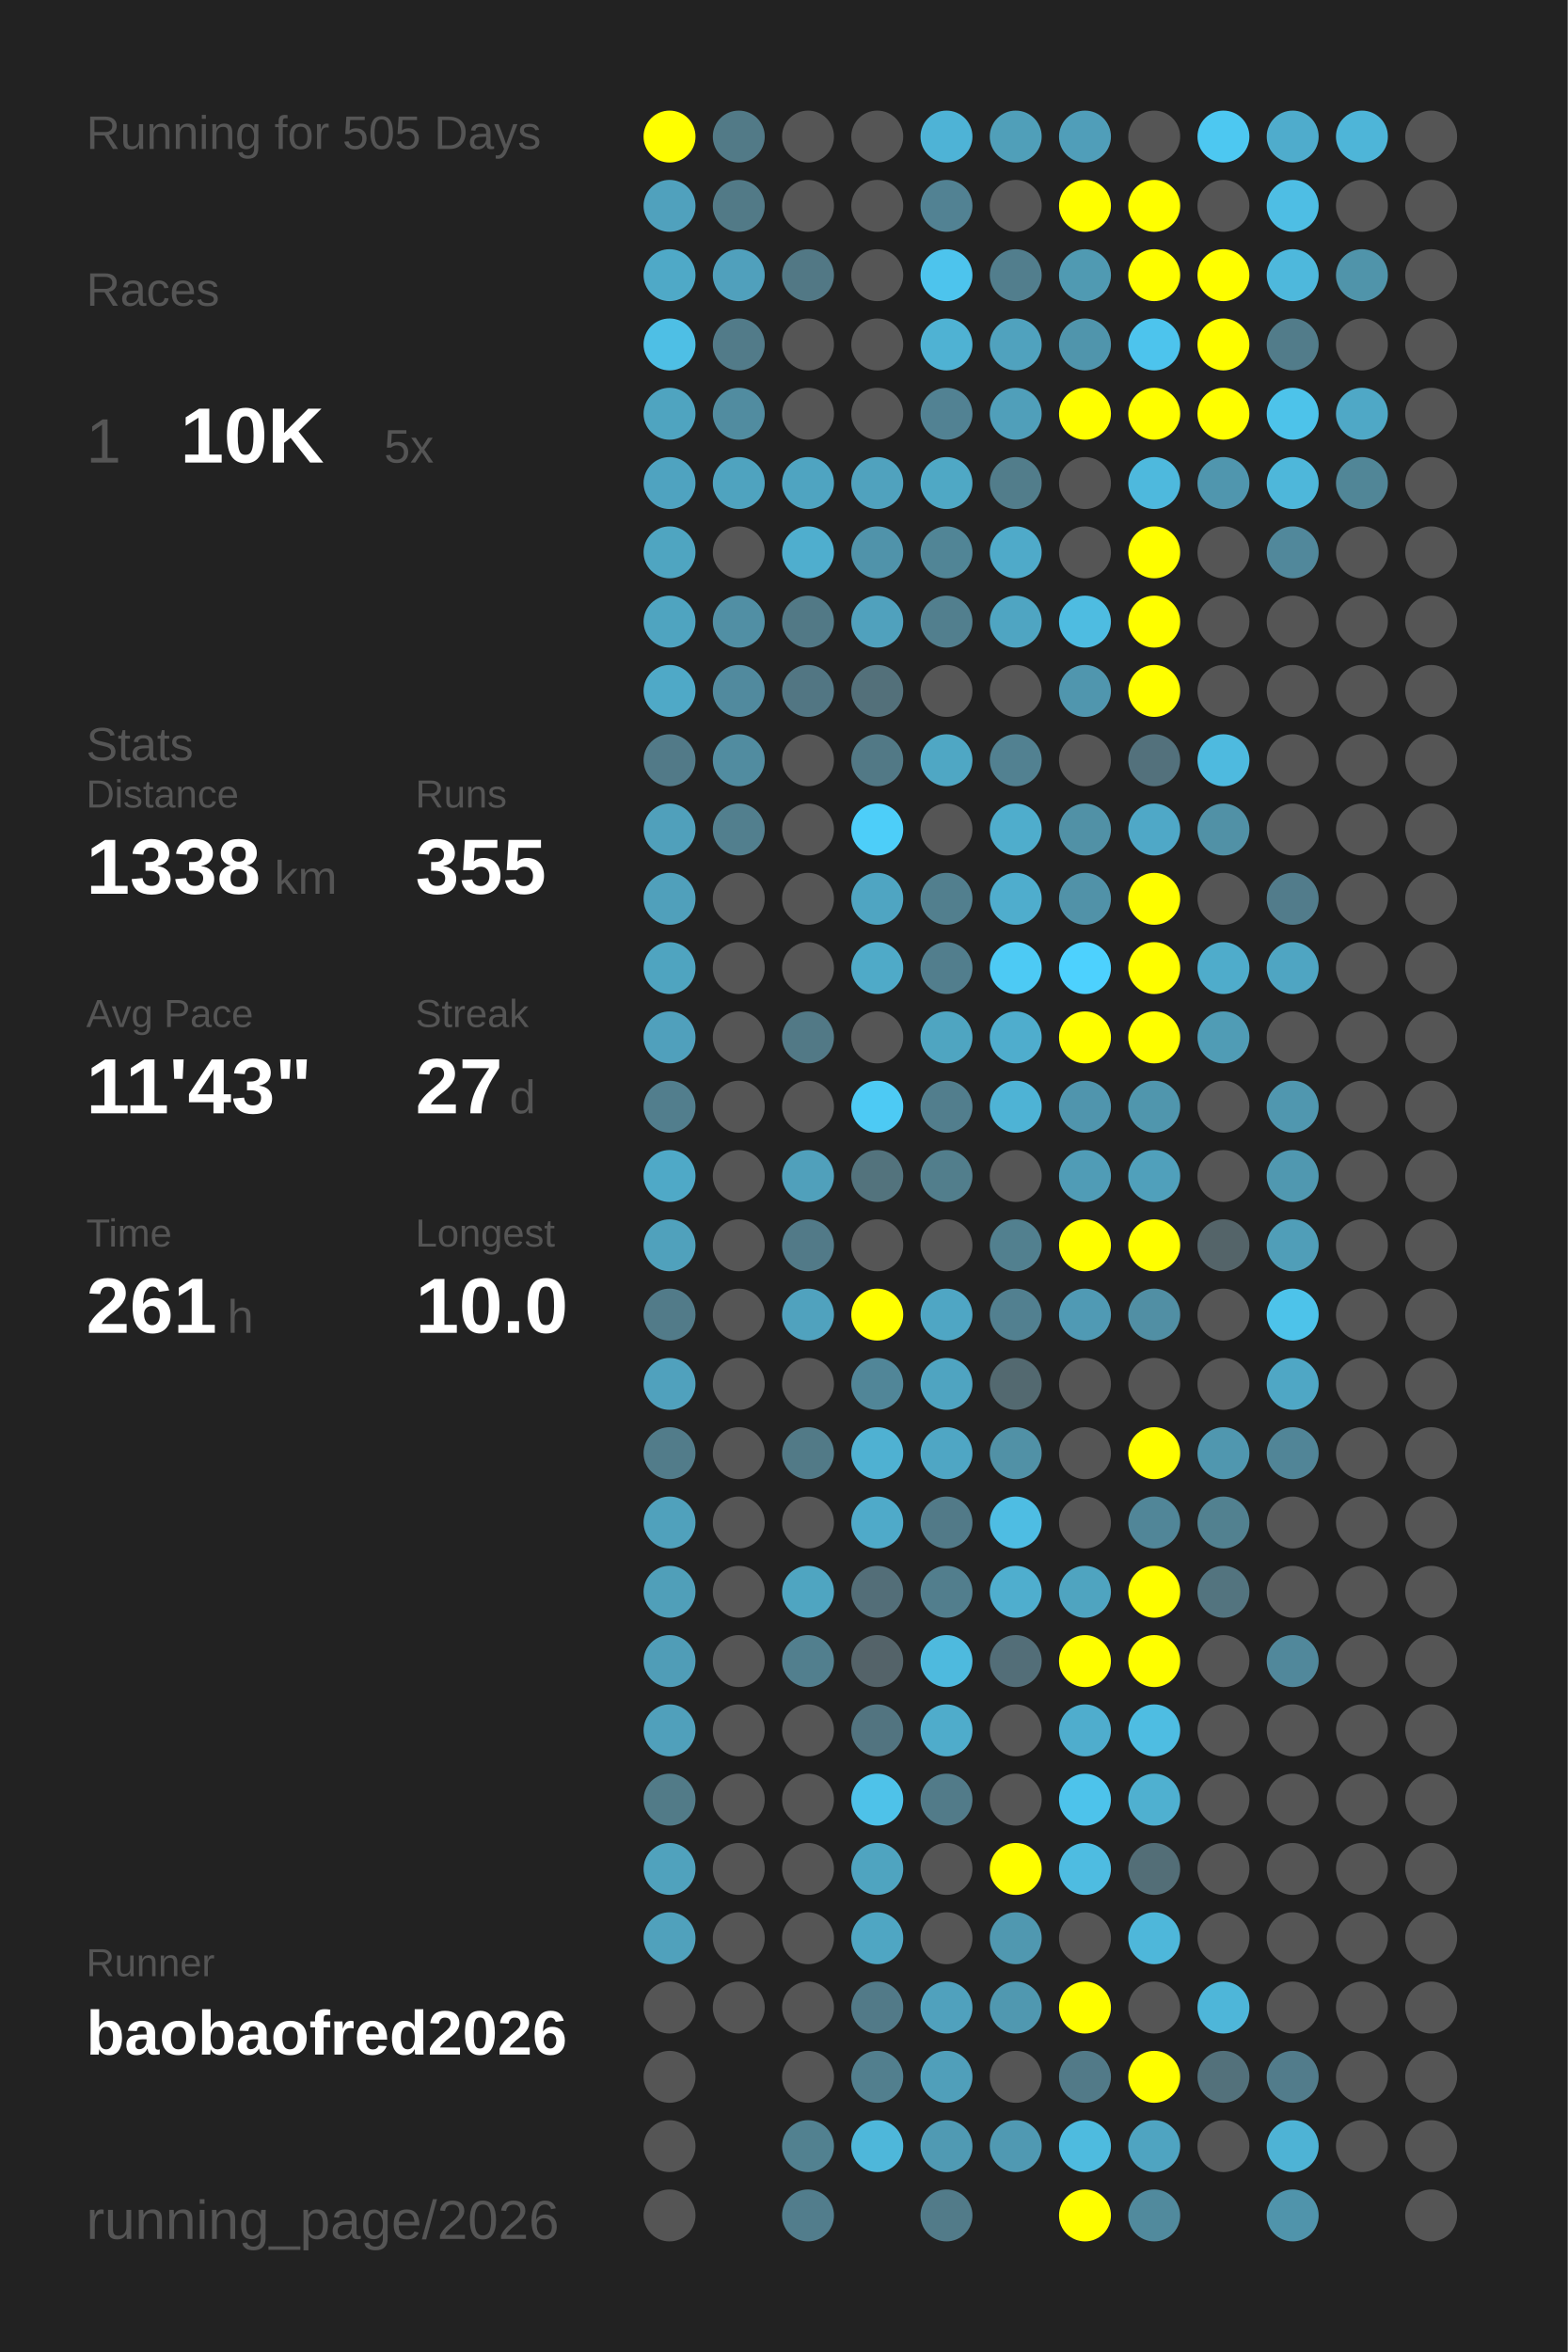
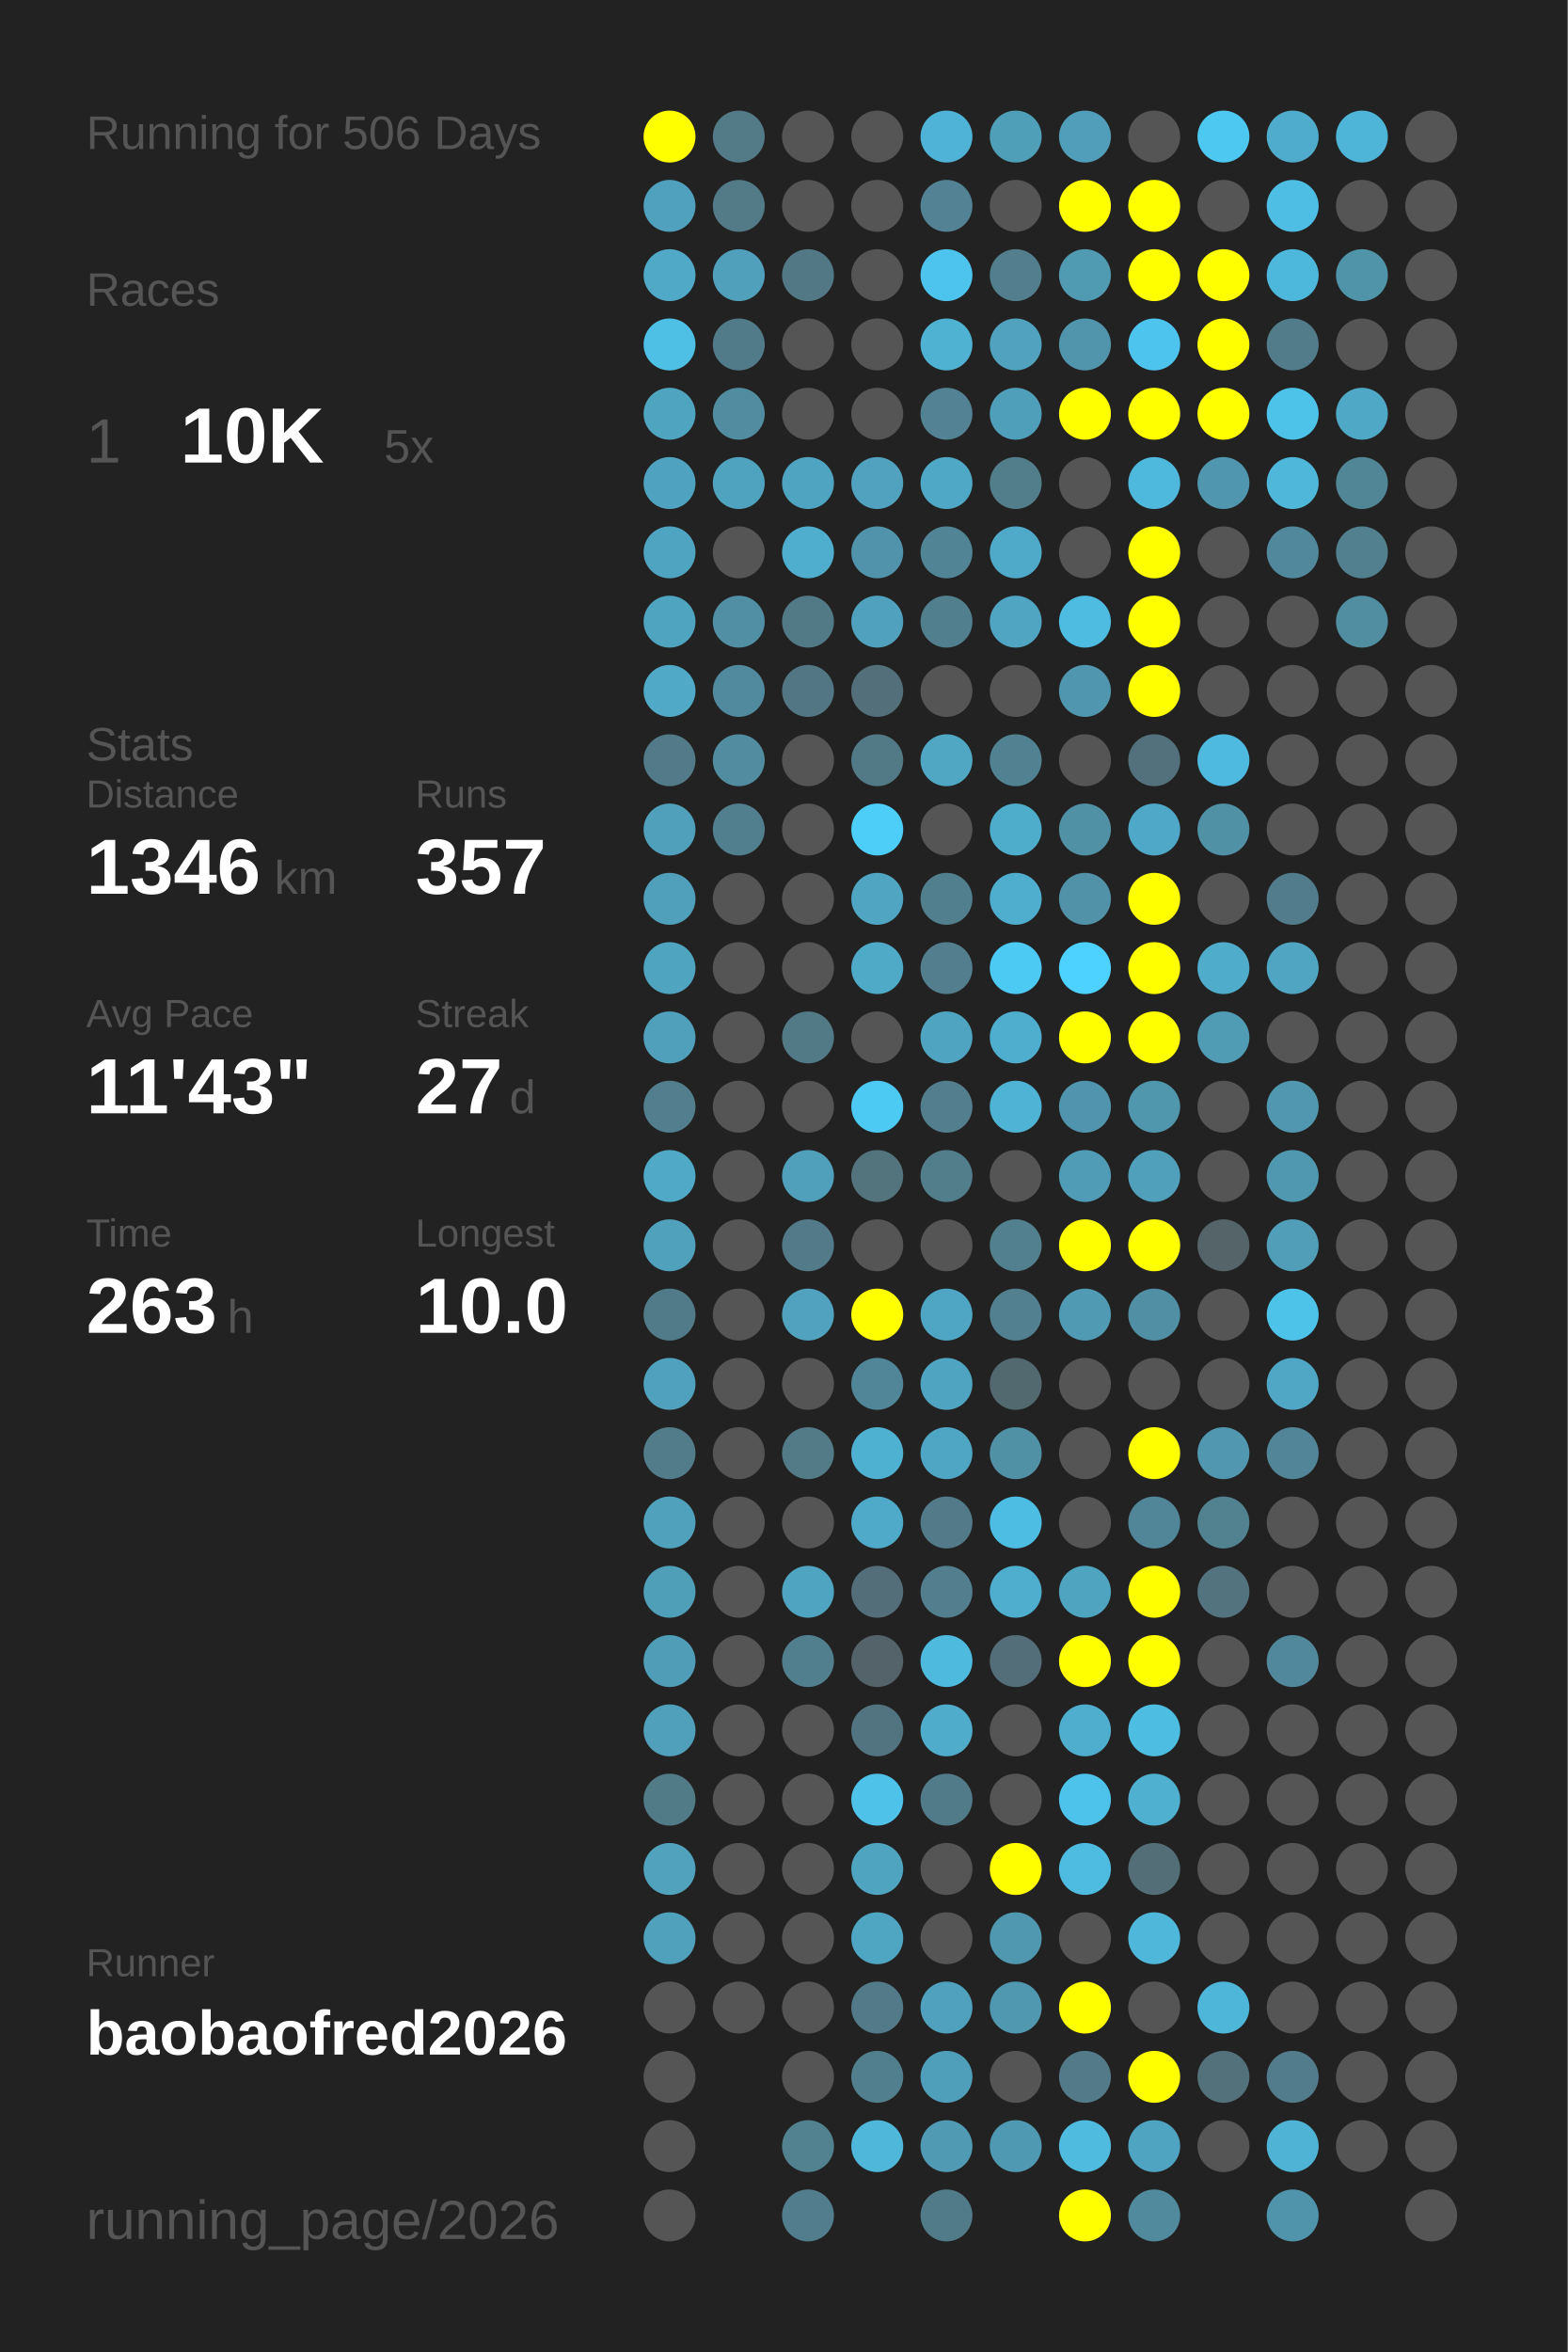
<svg xmlns="http://www.w3.org/2000/svg" baseProfile="full" height="300mm" version="1.1" viewBox="0,0,200,300" width="200mm">
  <defs />
  <rect fill="#222222" height="300" width="200" x="0" y="0" />
-   <text fill="#555555" style="font-size:6px; font-family:Arial;" x="11" y="19">Running for 505 Days</text>
+   <text fill="#555555" style="font-size:6px; font-family:Arial;" x="11" y="19">Running for 506 Days</text>
  <text fill="#555555" style="font-size:6px; font-family:Arial;" x="11" y="39">Races</text>
  <text fill="#555555" style="font-size:8px; font-family:Arial;" x="11" y="59">1</text>
  <text fill="#FFFFFF" style="font-size:10px; font-family:Arial; font-weight:bold;" x="23" y="59">10K</text>
  <text fill="#555555" style="font-size:6px; font-family:Arial;" x="49" y="59">5x</text>
  <text fill="#555555" style="font-size:6px; font-family:Arial;" x="11" y="97">Stats</text>
  <text fill="#555555" style="font-size:5px; font-family:Arial;" x="11" y="103">Distance</text>
-   <text fill="#FFFFFF" style="font-size:10px; font-family:Arial; font-weight:bold;" x="11" y="114">1338</text>
+   <text fill="#FFFFFF" style="font-size:10px; font-family:Arial; font-weight:bold;" x="11" y="114">1346</text>
  <text fill="#555555" style="font-size:6px; font-family:Arial;" x="35" y="114">km</text>
  <text fill="#555555" style="font-size:5px; font-family:Arial;" x="53" y="103">Runs</text>
-   <text fill="#FFFFFF" style="font-size:10px; font-family:Arial; font-weight:bold;" x="53" y="114">355</text>
+   <text fill="#FFFFFF" style="font-size:10px; font-family:Arial; font-weight:bold;" x="53" y="114">357</text>
  <text fill="#555555" style="font-size:5px; font-family:Arial;" x="11" y="131">Avg Pace</text>
  <text fill="#FFFFFF" style="font-size:10px; font-family:Arial; font-weight:bold;" x="11" y="142">11'43"</text>
  <text fill="#555555" style="font-size:5px; font-family:Arial;" x="53" y="131">Streak</text>
  <text fill="#FFFFFF" style="font-size:10px; font-family:Arial; font-weight:bold;" x="53" y="142">27</text>
  <text fill="#555555" style="font-size:6px; font-family:Arial;" x="65" y="142">d</text>
  <text fill="#555555" style="font-size:5px; font-family:Arial;" x="11" y="159">Time</text>
-   <text fill="#FFFFFF" style="font-size:10px; font-family:Arial; font-weight:bold;" x="11" y="170">261</text>
+   <text fill="#FFFFFF" style="font-size:10px; font-family:Arial; font-weight:bold;" x="11" y="170">263</text>
  <text fill="#555555" style="font-size:6px; font-family:Arial;" x="29" y="170">h</text>
  <text fill="#555555" style="font-size:5px; font-family:Arial;" x="53" y="159">Longest</text>
  <text fill="#FFFFFF" style="font-size:10px; font-family:Arial; font-weight:bold;" x="53" y="170">10.0</text>
  <text fill="#555555" style="font-size:5px; font-family:Arial;" x="11" y="252.065">Runner</text>
  <text fill="#FFFFFF" style="font-size:8px; font-family:Arial; font-weight:bold;" x="11" y="262.065">baobaofred2026</text>
  <text fill="#555555" style="font-size:7px; font-family:Arial;" x="11" y="285.581">running_page/2026</text>
  <circle cx="85.417" cy="17.419" fill="#FFFF00" r="3.312" />
  <circle cx="85.417" cy="26.258" fill="#50a1bd" r="3.312" />
  <circle cx="85.417" cy="35.097" fill="#4fa9c7" r="3.312" />
  <circle cx="85.417" cy="43.935" fill="#4ebfe5" r="3.312" />
  <circle cx="85.417" cy="52.774" fill="#4fa4c0" r="3.312" />
  <circle cx="85.417" cy="61.613" fill="#4fa3c0" r="3.312" />
  <circle cx="85.417" cy="70.452" fill="#4fa5c1" r="3.312" />
  <circle cx="85.417" cy="79.29" fill="#4fa4c0" r="3.312" />
  <circle cx="85.417" cy="88.129" fill="#4fa9c7" r="3.312" />
  <circle cx="85.417" cy="96.968" fill="#527a88" r="3.312" />
  <circle cx="85.417" cy="105.806" fill="#50a0bb" r="3.312" />
  <circle cx="85.417" cy="114.645" fill="#50a0bb" r="3.312" />
  <circle cx="85.417" cy="123.484" fill="#4fa4c0" r="3.312" />
  <circle cx="85.417" cy="132.323" fill="#50a0bc" r="3.312" />
  <circle cx="85.417" cy="141.161" fill="#527e8d" r="3.312" />
  <circle cx="85.417" cy="150" fill="#4fa9c7" r="3.312" />
  <circle cx="85.417" cy="158.839" fill="#50a1bc" r="3.312" />
  <circle cx="85.417" cy="167.677" fill="#527b89" r="3.312" />
  <circle cx="85.417" cy="176.516" fill="#50a1bd" r="3.312" />
  <circle cx="85.417" cy="185.355" fill="#527c8a" r="3.312" />
  <circle cx="85.417" cy="194.194" fill="#50a1bc" r="3.312" />
  <circle cx="85.417" cy="203.032" fill="#509fb9" r="3.312" />
  <circle cx="85.417" cy="211.871" fill="#509db7" r="3.312" />
  <circle cx="85.417" cy="220.71" fill="#50a0bb" r="3.312" />
  <circle cx="85.417" cy="229.548" fill="#527b88" r="3.312" />
  <circle cx="85.417" cy="238.387" fill="#50a2bd" r="3.312" />
  <circle cx="85.417" cy="247.226" fill="#50a1bc" r="3.312" />
  <circle cx="85.417" cy="256.065" fill="#555555" r="3.312" />
  <circle cx="85.417" cy="264.903" fill="#555555" r="3.312" />
  <circle cx="85.417" cy="273.742" fill="#555555" r="3.312" />
  <circle cx="85.417" cy="282.581" fill="#555555" r="3.312" />
  <circle cx="94.25" cy="17.419" fill="#527a87" r="3.312" />
  <circle cx="94.25" cy="26.258" fill="#527a87" r="3.312" />
  <circle cx="94.25" cy="35.097" fill="#50a0bc" r="3.312" />
  <circle cx="94.25" cy="43.935" fill="#527b89" r="3.312" />
  <circle cx="94.25" cy="52.774" fill="#518ca0" r="3.312" />
  <circle cx="94.25" cy="61.613" fill="#4fa3bf" r="3.312" />
  <circle cx="94.25" cy="70.452" fill="#555555" r="3.312" />
  <circle cx="94.25" cy="79.29" fill="#518fa4" r="3.312" />
  <circle cx="94.25" cy="88.129" fill="#518a9e" r="3.312" />
  <circle cx="94.25" cy="96.968" fill="#518ca0" r="3.312" />
  <circle cx="94.25" cy="105.806" fill="#527f8e" r="3.312" />
  <circle cx="94.25" cy="114.645" fill="#555555" r="3.312" />
  <circle cx="94.25" cy="123.484" fill="#555555" r="3.312" />
  <circle cx="94.25" cy="132.323" fill="#555555" r="3.312" />
  <circle cx="94.25" cy="141.161" fill="#555555" r="3.312" />
  <circle cx="94.25" cy="150" fill="#555555" r="3.312" />
  <circle cx="94.25" cy="158.839" fill="#555555" r="3.312" />
  <circle cx="94.25" cy="167.677" fill="#555555" r="3.312" />
  <circle cx="94.25" cy="176.516" fill="#555555" r="3.312" />
  <circle cx="94.25" cy="185.355" fill="#555555" r="3.312" />
  <circle cx="94.25" cy="194.194" fill="#555555" r="3.312" />
  <circle cx="94.25" cy="203.032" fill="#555555" r="3.312" />
  <circle cx="94.25" cy="211.871" fill="#555555" r="3.312" />
  <circle cx="94.25" cy="220.71" fill="#555555" r="3.312" />
  <circle cx="94.25" cy="229.548" fill="#555555" r="3.312" />
  <circle cx="94.25" cy="238.387" fill="#555555" r="3.312" />
  <circle cx="94.25" cy="247.226" fill="#555555" r="3.312" />
  <circle cx="94.25" cy="256.065" fill="#555555" r="3.312" />
  <circle cx="103.083" cy="17.419" fill="#555555" r="3.312" />
  <circle cx="103.083" cy="26.258" fill="#555555" r="3.312" />
  <circle cx="103.083" cy="35.097" fill="#527885" r="3.312" />
  <circle cx="103.083" cy="43.935" fill="#555555" r="3.312" />
  <circle cx="103.083" cy="52.774" fill="#555555" r="3.312" />
  <circle cx="103.083" cy="61.613" fill="#4fa4c1" r="3.312" />
  <circle cx="103.083" cy="70.452" fill="#4faece" r="3.312" />
  <circle cx="103.083" cy="79.29" fill="#527986" r="3.312" />
  <circle cx="103.083" cy="88.129" fill="#527683" r="3.312" />
  <circle cx="103.083" cy="96.968" fill="#555555" r="3.312" />
  <circle cx="103.083" cy="105.806" fill="#555555" r="3.312" />
  <circle cx="103.083" cy="114.645" fill="#555555" r="3.312" />
  <circle cx="103.083" cy="123.484" fill="#555555" r="3.312" />
  <circle cx="103.083" cy="132.323" fill="#527986" r="3.312" />
  <circle cx="103.083" cy="141.161" fill="#555555" r="3.312" />
  <circle cx="103.083" cy="150" fill="#50a0bb" r="3.312" />
  <circle cx="103.083" cy="158.839" fill="#527a88" r="3.312" />
  <circle cx="103.083" cy="167.677" fill="#50a2be" r="3.312" />
  <circle cx="103.083" cy="176.516" fill="#555555" r="3.312" />
  <circle cx="103.083" cy="185.355" fill="#527a87" r="3.312" />
  <circle cx="103.083" cy="194.194" fill="#555555" r="3.312" />
  <circle cx="103.083" cy="203.032" fill="#4fa5c1" r="3.312" />
  <circle cx="103.083" cy="211.871" fill="#527f8e" r="3.312" />
  <circle cx="103.083" cy="220.71" fill="#555555" r="3.312" />
  <circle cx="103.083" cy="229.548" fill="#555555" r="3.312" />
  <circle cx="103.083" cy="238.387" fill="#555555" r="3.312" />
  <circle cx="103.083" cy="247.226" fill="#555555" r="3.312" />
  <circle cx="103.083" cy="256.065" fill="#555555" r="3.312" />
  <circle cx="103.083" cy="264.903" fill="#555555" r="3.312" />
  <circle cx="103.083" cy="273.742" fill="#528190" r="3.312" />
  <circle cx="103.083" cy="282.581" fill="#527d8c" r="3.312" />
  <circle cx="111.917" cy="17.419" fill="#555555" r="3.312" />
  <circle cx="111.917" cy="26.258" fill="#555555" r="3.312" />
  <circle cx="111.917" cy="35.097" fill="#555555" r="3.312" />
  <circle cx="111.917" cy="43.935" fill="#555555" r="3.312" />
  <circle cx="111.917" cy="52.774" fill="#555555" r="3.312" />
  <circle cx="111.917" cy="61.613" fill="#50a2be" r="3.312" />
  <circle cx="111.917" cy="70.452" fill="#5093aa" r="3.312" />
  <circle cx="111.917" cy="79.29" fill="#50a1bd" r="3.312" />
  <circle cx="111.917" cy="88.129" fill="#53707a" r="3.312" />
  <circle cx="111.917" cy="96.968" fill="#527986" r="3.312" />
  <circle cx="111.917" cy="105.806" fill="#4dcef9" r="3.312" />
  <circle cx="111.917" cy="114.645" fill="#4fa5c2" r="3.312" />
  <circle cx="111.917" cy="123.484" fill="#4faac8" r="3.312" />
  <circle cx="111.917" cy="132.323" fill="#555555" r="3.312" />
  <circle cx="111.917" cy="141.161" fill="#4dcaf4" r="3.312" />
  <circle cx="111.917" cy="150" fill="#53737d" r="3.312" />
  <circle cx="111.917" cy="158.839" fill="#555555" r="3.312" />
  <circle cx="111.917" cy="167.677" fill="#FFFF00" r="3.312" />
  <circle cx="111.917" cy="176.516" fill="#518698" r="3.312" />
  <circle cx="111.917" cy="185.355" fill="#4fb1d2" r="3.312" />
  <circle cx="111.917" cy="194.194" fill="#4faac9" r="3.312" />
  <circle cx="111.917" cy="203.032" fill="#536e78" r="3.312" />
  <circle cx="111.917" cy="211.871" fill="#546369" r="3.312" />
  <circle cx="111.917" cy="220.71" fill="#527480" r="3.312" />
  <circle cx="111.917" cy="229.548" fill="#4ec2e9" r="3.312" />
  <circle cx="111.917" cy="238.387" fill="#4fa4c0" r="3.312" />
  <circle cx="111.917" cy="247.226" fill="#4fa6c3" r="3.312" />
  <circle cx="111.917" cy="256.065" fill="#527a88" r="3.312" />
  <circle cx="111.917" cy="264.903" fill="#527f8e" r="3.312" />
  <circle cx="111.917" cy="273.742" fill="#4eb7da" r="3.312" />
  <circle cx="120.75" cy="17.419" fill="#4eb3d6" r="3.312" />
  <circle cx="120.75" cy="26.258" fill="#528293" r="3.312" />
  <circle cx="120.75" cy="35.097" fill="#4dc4ed" r="3.312" />
  <circle cx="120.75" cy="43.935" fill="#4fb2d3" r="3.312" />
  <circle cx="120.75" cy="52.774" fill="#528293" r="3.312" />
  <circle cx="120.75" cy="61.613" fill="#4fa8c5" r="3.312" />
  <circle cx="120.75" cy="70.452" fill="#518596" r="3.312" />
  <circle cx="120.75" cy="79.29" fill="#527f8e" r="3.312" />
  <circle cx="120.75" cy="88.129" fill="#555555" r="3.312" />
  <circle cx="120.75" cy="96.968" fill="#4fa7c4" r="3.312" />
  <circle cx="120.75" cy="105.806" fill="#555555" r="3.312" />
  <circle cx="120.75" cy="114.645" fill="#527f8e" r="3.312" />
  <circle cx="120.75" cy="123.484" fill="#527e8d" r="3.312" />
  <circle cx="120.75" cy="132.323" fill="#4fa5c1" r="3.312" />
  <circle cx="120.75" cy="141.161" fill="#527e8d" r="3.312" />
  <circle cx="120.75" cy="150" fill="#527e8c" r="3.312" />
  <circle cx="120.75" cy="158.839" fill="#555555" r="3.312" />
  <circle cx="120.75" cy="167.677" fill="#4fa6c4" r="3.312" />
  <circle cx="120.75" cy="176.516" fill="#4fa4c1" r="3.312" />
  <circle cx="120.75" cy="185.355" fill="#4fa6c4" r="3.312" />
  <circle cx="120.75" cy="194.194" fill="#527a88" r="3.312" />
  <circle cx="120.75" cy="203.032" fill="#527e8d" r="3.312" />
  <circle cx="120.75" cy="211.871" fill="#4ebade" r="3.312" />
  <circle cx="120.75" cy="220.71" fill="#4faccb" r="3.312" />
  <circle cx="120.75" cy="229.548" fill="#527b89" r="3.312" />
  <circle cx="120.75" cy="238.387" fill="#555555" r="3.312" />
  <circle cx="120.75" cy="247.226" fill="#555555" r="3.312" />
  <circle cx="120.75" cy="256.065" fill="#50a1bd" r="3.312" />
  <circle cx="120.75" cy="264.903" fill="#509fba" r="3.312" />
  <circle cx="120.75" cy="273.742" fill="#509ab3" r="3.312" />
  <circle cx="120.75" cy="282.581" fill="#527b89" r="3.312" />
  <circle cx="129.583" cy="17.419" fill="#509fb9" r="3.312" />
  <circle cx="129.583" cy="26.258" fill="#555555" r="3.312" />
  <circle cx="129.583" cy="35.097" fill="#527e8d" r="3.312" />
  <circle cx="129.583" cy="43.935" fill="#50a2be" r="3.312" />
  <circle cx="129.583" cy="52.774" fill="#509fba" r="3.312" />
  <circle cx="129.583" cy="61.613" fill="#527d8b" r="3.312" />
  <circle cx="129.583" cy="70.452" fill="#4faac9" r="3.312" />
  <circle cx="129.583" cy="79.29" fill="#4fa5c2" r="3.312" />
  <circle cx="129.583" cy="88.129" fill="#555555" r="3.312" />
  <circle cx="129.583" cy="96.968" fill="#528191" r="3.312" />
  <circle cx="129.583" cy="105.806" fill="#4fadcc" r="3.312" />
  <circle cx="129.583" cy="114.645" fill="#4fadcd" r="3.312" />
  <circle cx="129.583" cy="123.484" fill="#4dcaf4" r="3.312" />
  <circle cx="129.583" cy="132.323" fill="#4fadcd" r="3.312" />
  <circle cx="129.583" cy="141.161" fill="#4eb3d5" r="3.312" />
  <circle cx="129.583" cy="150" fill="#555555" r="3.312" />
  <circle cx="129.583" cy="158.839" fill="#52808f" r="3.312" />
  <circle cx="129.583" cy="167.677" fill="#528090" r="3.312" />
  <circle cx="129.583" cy="176.516" fill="#536970" r="3.312" />
  <circle cx="129.583" cy="185.355" fill="#5191a6" r="3.312" />
  <circle cx="129.583" cy="194.194" fill="#4ebde3" r="3.312" />
  <circle cx="129.583" cy="203.032" fill="#4faece" r="3.312" />
  <circle cx="129.583" cy="211.871" fill="#536e78" r="3.312" />
  <circle cx="129.583" cy="220.71" fill="#555555" r="3.312" />
  <circle cx="129.583" cy="229.548" fill="#555555" r="3.312" />
  <circle cx="129.583" cy="238.387" fill="#FFFF00" r="3.312" />
  <circle cx="129.583" cy="247.226" fill="#5098b0" r="3.312" />
  <circle cx="129.583" cy="256.065" fill="#5098b0" r="3.312" />
  <circle cx="129.583" cy="264.903" fill="#555555" r="3.312" />
  <circle cx="129.583" cy="273.742" fill="#5099b2" r="3.312" />
  <circle cx="138.417" cy="17.419" fill="#509eb9" r="3.312" />
  <circle cx="138.417" cy="26.258" fill="#FFFF00" r="3.312" />
  <circle cx="138.417" cy="35.097" fill="#509ab2" r="3.312" />
  <circle cx="138.417" cy="43.935" fill="#5095ac" r="3.312" />
  <circle cx="138.417" cy="52.774" fill="#FFFF00" r="3.312" />
  <circle cx="138.417" cy="61.613" fill="#555555" r="3.312" />
  <circle cx="138.417" cy="70.452" fill="#555555" r="3.312" />
  <circle cx="138.417" cy="79.29" fill="#4ebce1" r="3.312" />
  <circle cx="138.417" cy="88.129" fill="#5096ae" r="3.312" />
  <circle cx="138.417" cy="96.968" fill="#555555" r="3.312" />
  <circle cx="138.417" cy="105.806" fill="#5191a6" r="3.312" />
  <circle cx="138.417" cy="114.645" fill="#5192a8" r="3.312" />
  <circle cx="138.417" cy="123.484" fill="#4dd1fe" r="3.312" />
  <circle cx="138.417" cy="132.323" fill="#FFFF00" r="3.312" />
  <circle cx="138.417" cy="141.161" fill="#5095ad" r="3.312" />
  <circle cx="138.417" cy="150" fill="#509cb6" r="3.312" />
  <circle cx="138.417" cy="158.839" fill="#FFFF00" r="3.312" />
  <circle cx="138.417" cy="167.677" fill="#509ab4" r="3.312" />
  <circle cx="138.417" cy="176.516" fill="#555555" r="3.312" />
  <circle cx="138.417" cy="185.355" fill="#555555" r="3.312" />
  <circle cx="138.417" cy="194.194" fill="#555555" r="3.312" />
  <circle cx="138.417" cy="203.032" fill="#4fa4c0" r="3.312" />
  <circle cx="138.417" cy="211.871" fill="#FFFF00" r="3.312" />
  <circle cx="138.417" cy="220.71" fill="#4fadcd" r="3.312" />
  <circle cx="138.417" cy="229.548" fill="#4dc3eb" r="3.312" />
  <circle cx="138.417" cy="238.387" fill="#4ebce1" r="3.312" />
  <circle cx="138.417" cy="247.226" fill="#555555" r="3.312" />
  <circle cx="138.417" cy="256.065" fill="#FFFF00" r="3.312" />
  <circle cx="138.417" cy="264.903" fill="#527a88" r="3.312" />
  <circle cx="138.417" cy="273.742" fill="#4ebbdf" r="3.312" />
  <circle cx="138.417" cy="282.581" fill="#FFFF00" r="3.312" />
  <circle cx="147.25" cy="17.419" fill="#555555" r="3.312" />
  <circle cx="147.25" cy="26.258" fill="#FFFF00" r="3.312" />
  <circle cx="147.25" cy="35.097" fill="#FFFF00" r="3.312" />
  <circle cx="147.25" cy="43.935" fill="#4dc4ed" r="3.312" />
  <circle cx="147.25" cy="52.774" fill="#FFFF00" r="3.312" />
  <circle cx="147.25" cy="61.613" fill="#4eb9dd" r="3.312" />
  <circle cx="147.25" cy="70.452" fill="#FFFF00" r="3.312" />
  <circle cx="147.25" cy="79.29" fill="#FFFF00" r="3.312" />
  <circle cx="147.25" cy="88.129" fill="#FFFF00" r="3.312" />
  <circle cx="147.25" cy="96.968" fill="#53717c" r="3.312" />
  <circle cx="147.25" cy="105.806" fill="#4fa8c7" r="3.312" />
  <circle cx="147.25" cy="114.645" fill="#FFFF00" r="3.312" />
  <circle cx="147.25" cy="123.484" fill="#FFFF00" r="3.312" />
  <circle cx="147.25" cy="132.323" fill="#FFFF00" r="3.312" />
  <circle cx="147.25" cy="141.161" fill="#5096ad" r="3.312" />
  <circle cx="147.25" cy="150" fill="#50a0bb" r="3.312" />
  <circle cx="147.25" cy="158.839" fill="#FFFF00" r="3.312" />
  <circle cx="147.25" cy="167.677" fill="#518fa4" r="3.312" />
  <circle cx="147.25" cy="176.516" fill="#555555" r="3.312" />
  <circle cx="147.25" cy="185.355" fill="#FFFF00" r="3.312" />
  <circle cx="147.25" cy="194.194" fill="#518698" r="3.312" />
  <circle cx="147.25" cy="203.032" fill="#FFFF00" r="3.312" />
  <circle cx="147.25" cy="211.871" fill="#FFFF00" r="3.312" />
  <circle cx="147.25" cy="220.71" fill="#4ebde2" r="3.312" />
  <circle cx="147.25" cy="229.548" fill="#4fb0d0" r="3.312" />
  <circle cx="147.25" cy="238.387" fill="#536e77" r="3.312" />
  <circle cx="147.25" cy="247.226" fill="#4eb7da" r="3.312" />
  <circle cx="147.25" cy="256.065" fill="#555555" r="3.312" />
  <circle cx="147.25" cy="264.903" fill="#FFFF00" r="3.312" />
  <circle cx="147.25" cy="273.742" fill="#4fa4c1" r="3.312" />
  <circle cx="147.25" cy="282.581" fill="#518a9d" r="3.312" />
  <circle cx="156.083" cy="17.419" fill="#4dc8f1" r="3.312" />
  <circle cx="156.083" cy="26.258" fill="#555555" r="3.312" />
  <circle cx="156.083" cy="35.097" fill="#FFFF00" r="3.312" />
  <circle cx="156.083" cy="43.935" fill="#FFFF00" r="3.312" />
  <circle cx="156.083" cy="52.774" fill="#FFFF00" r="3.312" />
  <circle cx="156.083" cy="61.613" fill="#5096ae" r="3.312" />
  <circle cx="156.083" cy="70.452" fill="#555555" r="3.312" />
  <circle cx="156.083" cy="79.29" fill="#555555" r="3.312" />
  <circle cx="156.083" cy="88.129" fill="#555555" r="3.312" />
  <circle cx="156.083" cy="96.968" fill="#4ebadf" r="3.312" />
  <circle cx="156.083" cy="105.806" fill="#5191a6" r="3.312" />
  <circle cx="156.083" cy="114.645" fill="#555555" r="3.312" />
  <circle cx="156.083" cy="123.484" fill="#4faccb" r="3.312" />
  <circle cx="156.083" cy="132.323" fill="#509cb5" r="3.312" />
  <circle cx="156.083" cy="141.161" fill="#555555" r="3.312" />
  <circle cx="156.083" cy="150" fill="#555555" r="3.312" />
  <circle cx="156.083" cy="158.839" fill="#546469" r="3.312" />
  <circle cx="156.083" cy="167.677" fill="#555555" r="3.312" />
  <circle cx="156.083" cy="176.516" fill="#555555" r="3.312" />
  <circle cx="156.083" cy="185.355" fill="#5097af" r="3.312" />
  <circle cx="156.083" cy="194.194" fill="#528190" r="3.312" />
  <circle cx="156.083" cy="203.032" fill="#53747f" r="3.312" />
  <circle cx="156.083" cy="211.871" fill="#555555" r="3.312" />
  <circle cx="156.083" cy="220.71" fill="#555555" r="3.312" />
  <circle cx="156.083" cy="229.548" fill="#555555" r="3.312" />
  <circle cx="156.083" cy="238.387" fill="#555555" r="3.312" />
  <circle cx="156.083" cy="247.226" fill="#555555" r="3.312" />
  <circle cx="156.083" cy="256.065" fill="#4eb6d9" r="3.312" />
  <circle cx="156.083" cy="264.903" fill="#53717b" r="3.312" />
  <circle cx="156.083" cy="273.742" fill="#555555" r="3.312" />
  <circle cx="164.917" cy="17.419" fill="#4faccc" r="3.312" />
  <circle cx="164.917" cy="26.258" fill="#4ebee4" r="3.312" />
  <circle cx="164.917" cy="35.097" fill="#4eb8dc" r="3.312" />
  <circle cx="164.917" cy="43.935" fill="#527c8a" r="3.312" />
  <circle cx="164.917" cy="52.774" fill="#4dc3ea" r="3.312" />
  <circle cx="164.917" cy="61.613" fill="#4eb7da" r="3.312" />
  <circle cx="164.917" cy="70.452" fill="#51889b" r="3.312" />
  <circle cx="164.917" cy="79.29" fill="#555555" r="3.312" />
  <circle cx="164.917" cy="88.129" fill="#555555" r="3.312" />
  <circle cx="164.917" cy="96.968" fill="#555555" r="3.312" />
  <circle cx="164.917" cy="105.806" fill="#555555" r="3.312" />
  <circle cx="164.917" cy="114.645" fill="#527c8b" r="3.312" />
  <circle cx="164.917" cy="123.484" fill="#4fa5c2" r="3.312" />
  <circle cx="164.917" cy="132.323" fill="#555555" r="3.312" />
  <circle cx="164.917" cy="141.161" fill="#5097af" r="3.312" />
  <circle cx="164.917" cy="150" fill="#5098b0" r="3.312" />
  <circle cx="164.917" cy="158.839" fill="#509eb8" r="3.312" />
  <circle cx="164.917" cy="167.677" fill="#4dc3ea" r="3.312" />
  <circle cx="164.917" cy="176.516" fill="#4fa7c5" r="3.312" />
  <circle cx="164.917" cy="185.355" fill="#518597" r="3.312" />
  <circle cx="164.917" cy="194.194" fill="#555555" r="3.312" />
  <circle cx="164.917" cy="203.032" fill="#555555" r="3.312" />
  <circle cx="164.917" cy="211.871" fill="#51889b" r="3.312" />
  <circle cx="164.917" cy="220.71" fill="#555555" r="3.312" />
  <circle cx="164.917" cy="229.548" fill="#555555" r="3.312" />
  <circle cx="164.917" cy="238.387" fill="#555555" r="3.312" />
  <circle cx="164.917" cy="247.226" fill="#555555" r="3.312" />
  <circle cx="164.917" cy="256.065" fill="#555555" r="3.312" />
  <circle cx="164.917" cy="264.903" fill="#527c8b" r="3.312" />
  <circle cx="164.917" cy="273.742" fill="#4eb3d5" r="3.312" />
  <circle cx="164.917" cy="282.581" fill="#5094ab" r="3.312" />
  <circle cx="173.75" cy="17.419" fill="#4eb5d8" r="3.312" />
  <circle cx="173.75" cy="26.258" fill="#555555" r="3.312" />
  <circle cx="173.75" cy="35.097" fill="#5094aa" r="3.312" />
  <circle cx="173.75" cy="43.935" fill="#555555" r="3.312" />
  <circle cx="173.75" cy="52.774" fill="#4fa8c6" r="3.312" />
  <circle cx="173.75" cy="61.613" fill="#518697" r="3.312" />
-   <circle cx="173.75" cy="70.452" fill="#555555" r="3.312" />
-   <circle cx="173.75" cy="79.29" fill="#555555" r="3.312" />
+   <circle cx="173.75" cy="70.452" fill="#52808f" r="3.312" />
+   <circle cx="173.75" cy="79.29" fill="#518ea2" r="3.312" />
  <circle cx="173.75" cy="88.129" fill="#555555" r="3.312" />
  <circle cx="173.75" cy="96.968" fill="#555555" r="3.312" />
  <circle cx="173.75" cy="105.806" fill="#555555" r="3.312" />
  <circle cx="173.75" cy="114.645" fill="#555555" r="3.312" />
  <circle cx="173.75" cy="123.484" fill="#555555" r="3.312" />
  <circle cx="173.75" cy="132.323" fill="#555555" r="3.312" />
  <circle cx="173.75" cy="141.161" fill="#555555" r="3.312" />
  <circle cx="173.75" cy="150" fill="#555555" r="3.312" />
  <circle cx="173.75" cy="158.839" fill="#555555" r="3.312" />
  <circle cx="173.75" cy="167.677" fill="#555555" r="3.312" />
  <circle cx="173.75" cy="176.516" fill="#555555" r="3.312" />
  <circle cx="173.75" cy="185.355" fill="#555555" r="3.312" />
  <circle cx="173.75" cy="194.194" fill="#555555" r="3.312" />
  <circle cx="173.75" cy="203.032" fill="#555555" r="3.312" />
  <circle cx="173.75" cy="211.871" fill="#555555" r="3.312" />
  <circle cx="173.75" cy="220.71" fill="#555555" r="3.312" />
  <circle cx="173.75" cy="229.548" fill="#555555" r="3.312" />
  <circle cx="173.75" cy="238.387" fill="#555555" r="3.312" />
  <circle cx="173.75" cy="247.226" fill="#555555" r="3.312" />
  <circle cx="173.75" cy="256.065" fill="#555555" r="3.312" />
  <circle cx="173.75" cy="264.903" fill="#555555" r="3.312" />
  <circle cx="173.75" cy="273.742" fill="#555555" r="3.312" />
  <circle cx="182.583" cy="17.419" fill="#555555" r="3.312" />
  <circle cx="182.583" cy="26.258" fill="#555555" r="3.312" />
  <circle cx="182.583" cy="35.097" fill="#555555" r="3.312" />
  <circle cx="182.583" cy="43.935" fill="#555555" r="3.312" />
  <circle cx="182.583" cy="52.774" fill="#555555" r="3.312" />
  <circle cx="182.583" cy="61.613" fill="#555555" r="3.312" />
  <circle cx="182.583" cy="70.452" fill="#555555" r="3.312" />
  <circle cx="182.583" cy="79.29" fill="#555555" r="3.312" />
  <circle cx="182.583" cy="88.129" fill="#555555" r="3.312" />
  <circle cx="182.583" cy="96.968" fill="#555555" r="3.312" />
  <circle cx="182.583" cy="105.806" fill="#555555" r="3.312" />
  <circle cx="182.583" cy="114.645" fill="#555555" r="3.312" />
  <circle cx="182.583" cy="123.484" fill="#555555" r="3.312" />
  <circle cx="182.583" cy="132.323" fill="#555555" r="3.312" />
  <circle cx="182.583" cy="141.161" fill="#555555" r="3.312" />
  <circle cx="182.583" cy="150" fill="#555555" r="3.312" />
  <circle cx="182.583" cy="158.839" fill="#555555" r="3.312" />
  <circle cx="182.583" cy="167.677" fill="#555555" r="3.312" />
  <circle cx="182.583" cy="176.516" fill="#555555" r="3.312" />
  <circle cx="182.583" cy="185.355" fill="#555555" r="3.312" />
  <circle cx="182.583" cy="194.194" fill="#555555" r="3.312" />
  <circle cx="182.583" cy="203.032" fill="#555555" r="3.312" />
  <circle cx="182.583" cy="211.871" fill="#555555" r="3.312" />
  <circle cx="182.583" cy="220.71" fill="#555555" r="3.312" />
  <circle cx="182.583" cy="229.548" fill="#555555" r="3.312" />
  <circle cx="182.583" cy="238.387" fill="#555555" r="3.312" />
  <circle cx="182.583" cy="247.226" fill="#555555" r="3.312" />
  <circle cx="182.583" cy="256.065" fill="#555555" r="3.312" />
  <circle cx="182.583" cy="264.903" fill="#555555" r="3.312" />
  <circle cx="182.583" cy="273.742" fill="#555555" r="3.312" />
  <circle cx="182.583" cy="282.581" fill="#555555" r="3.312" />
</svg>
